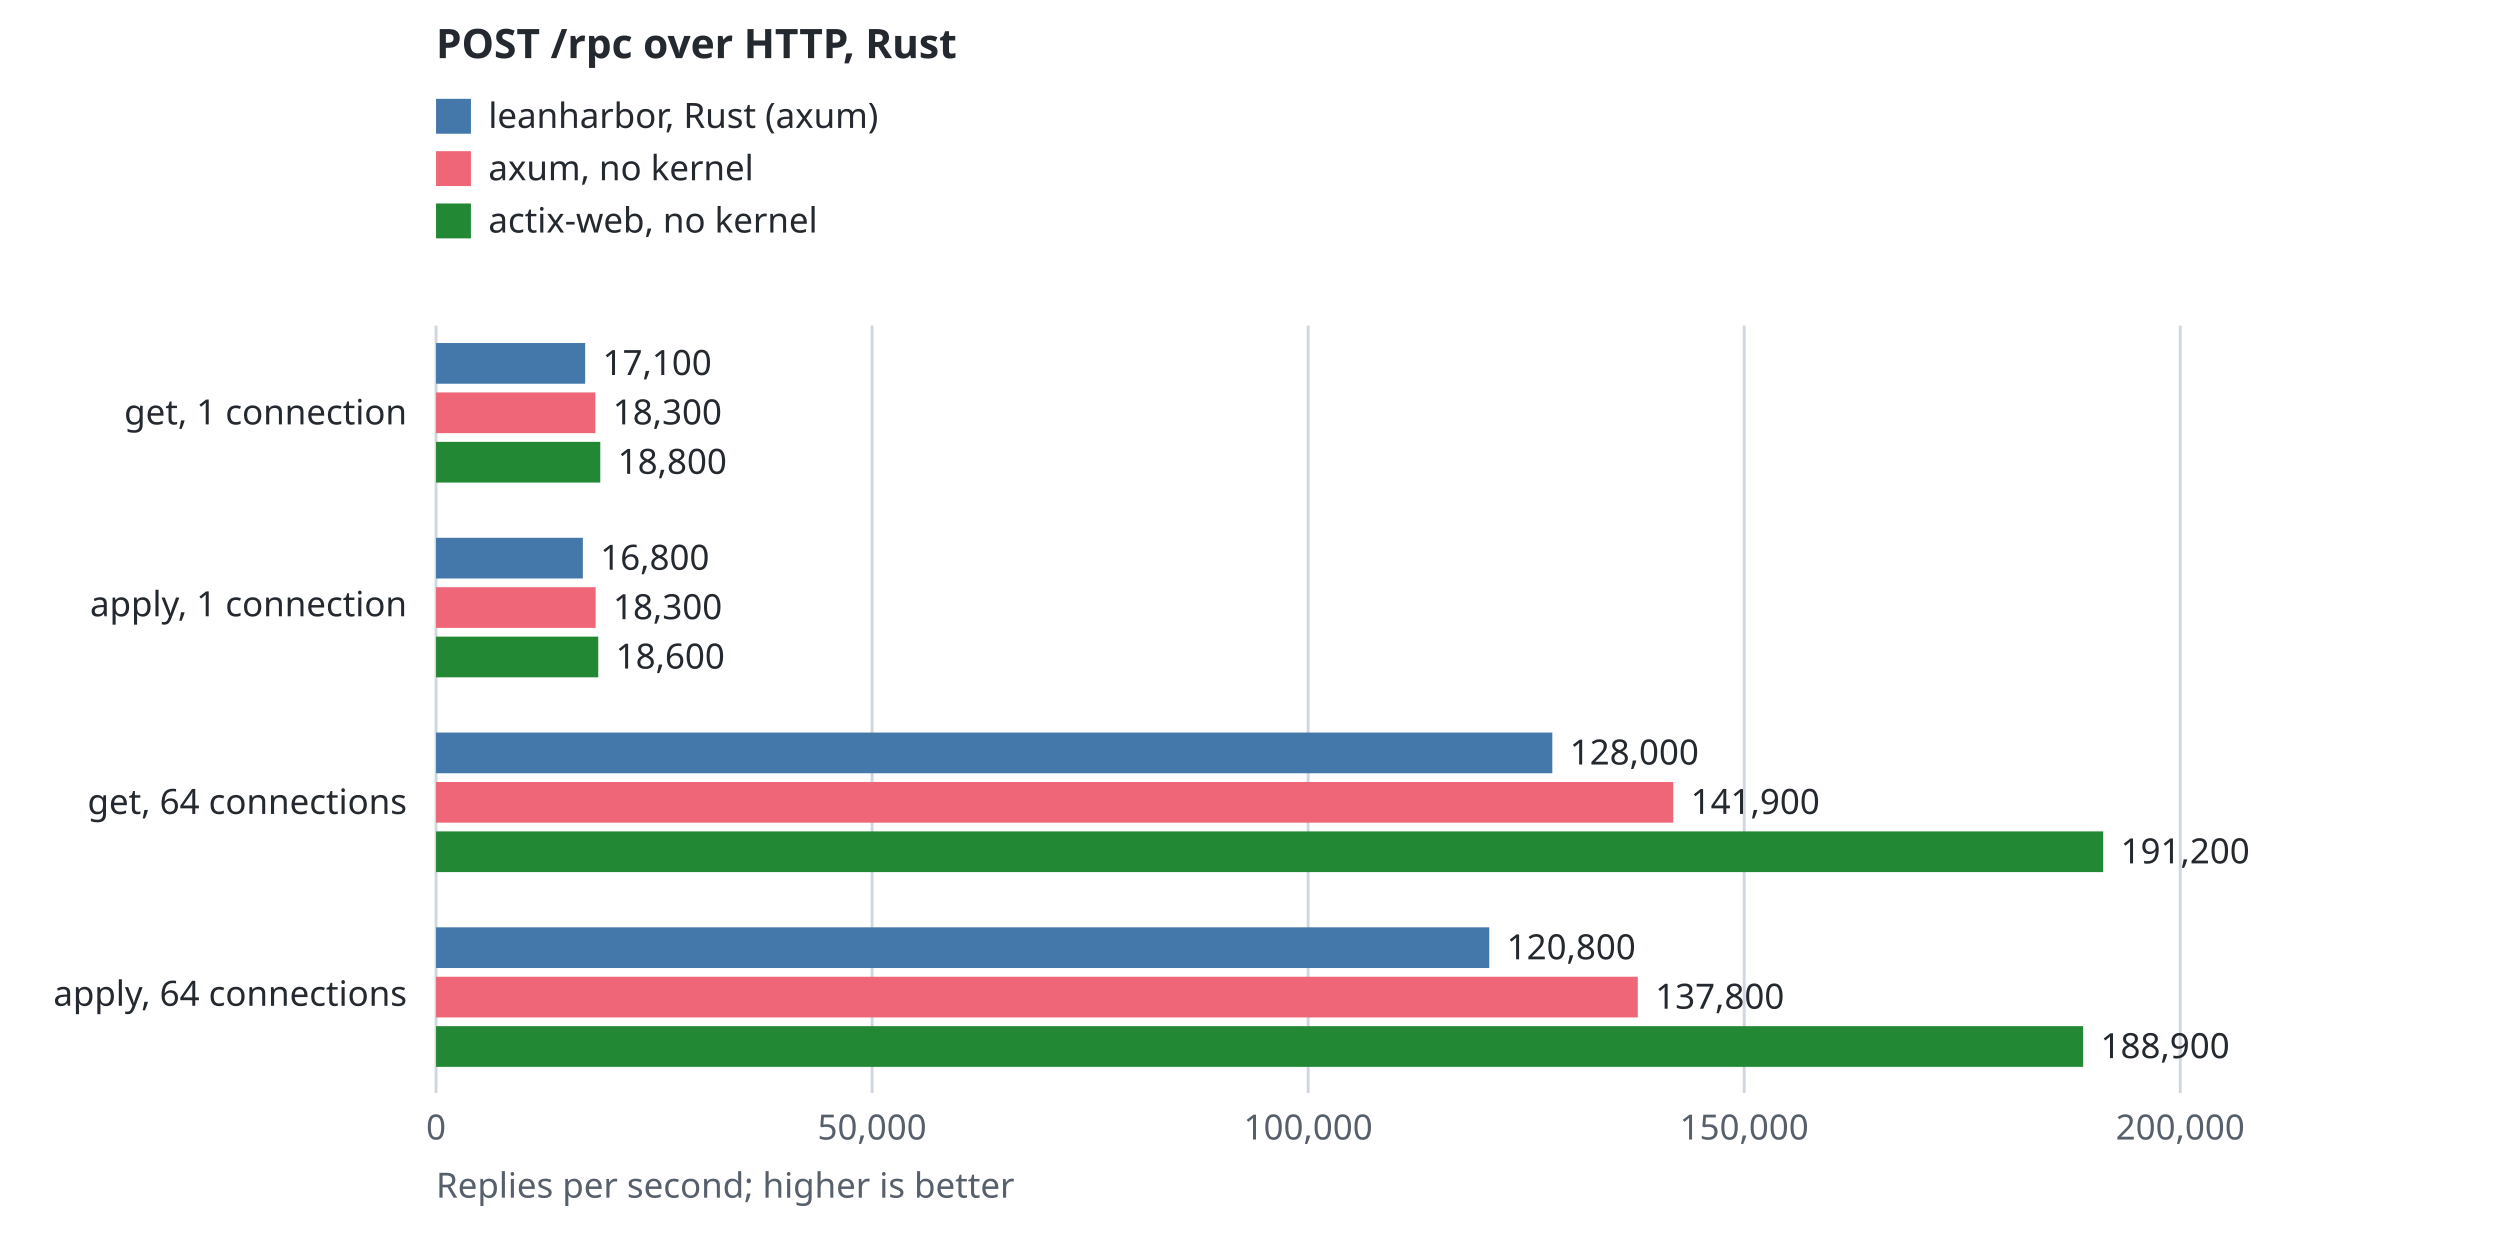
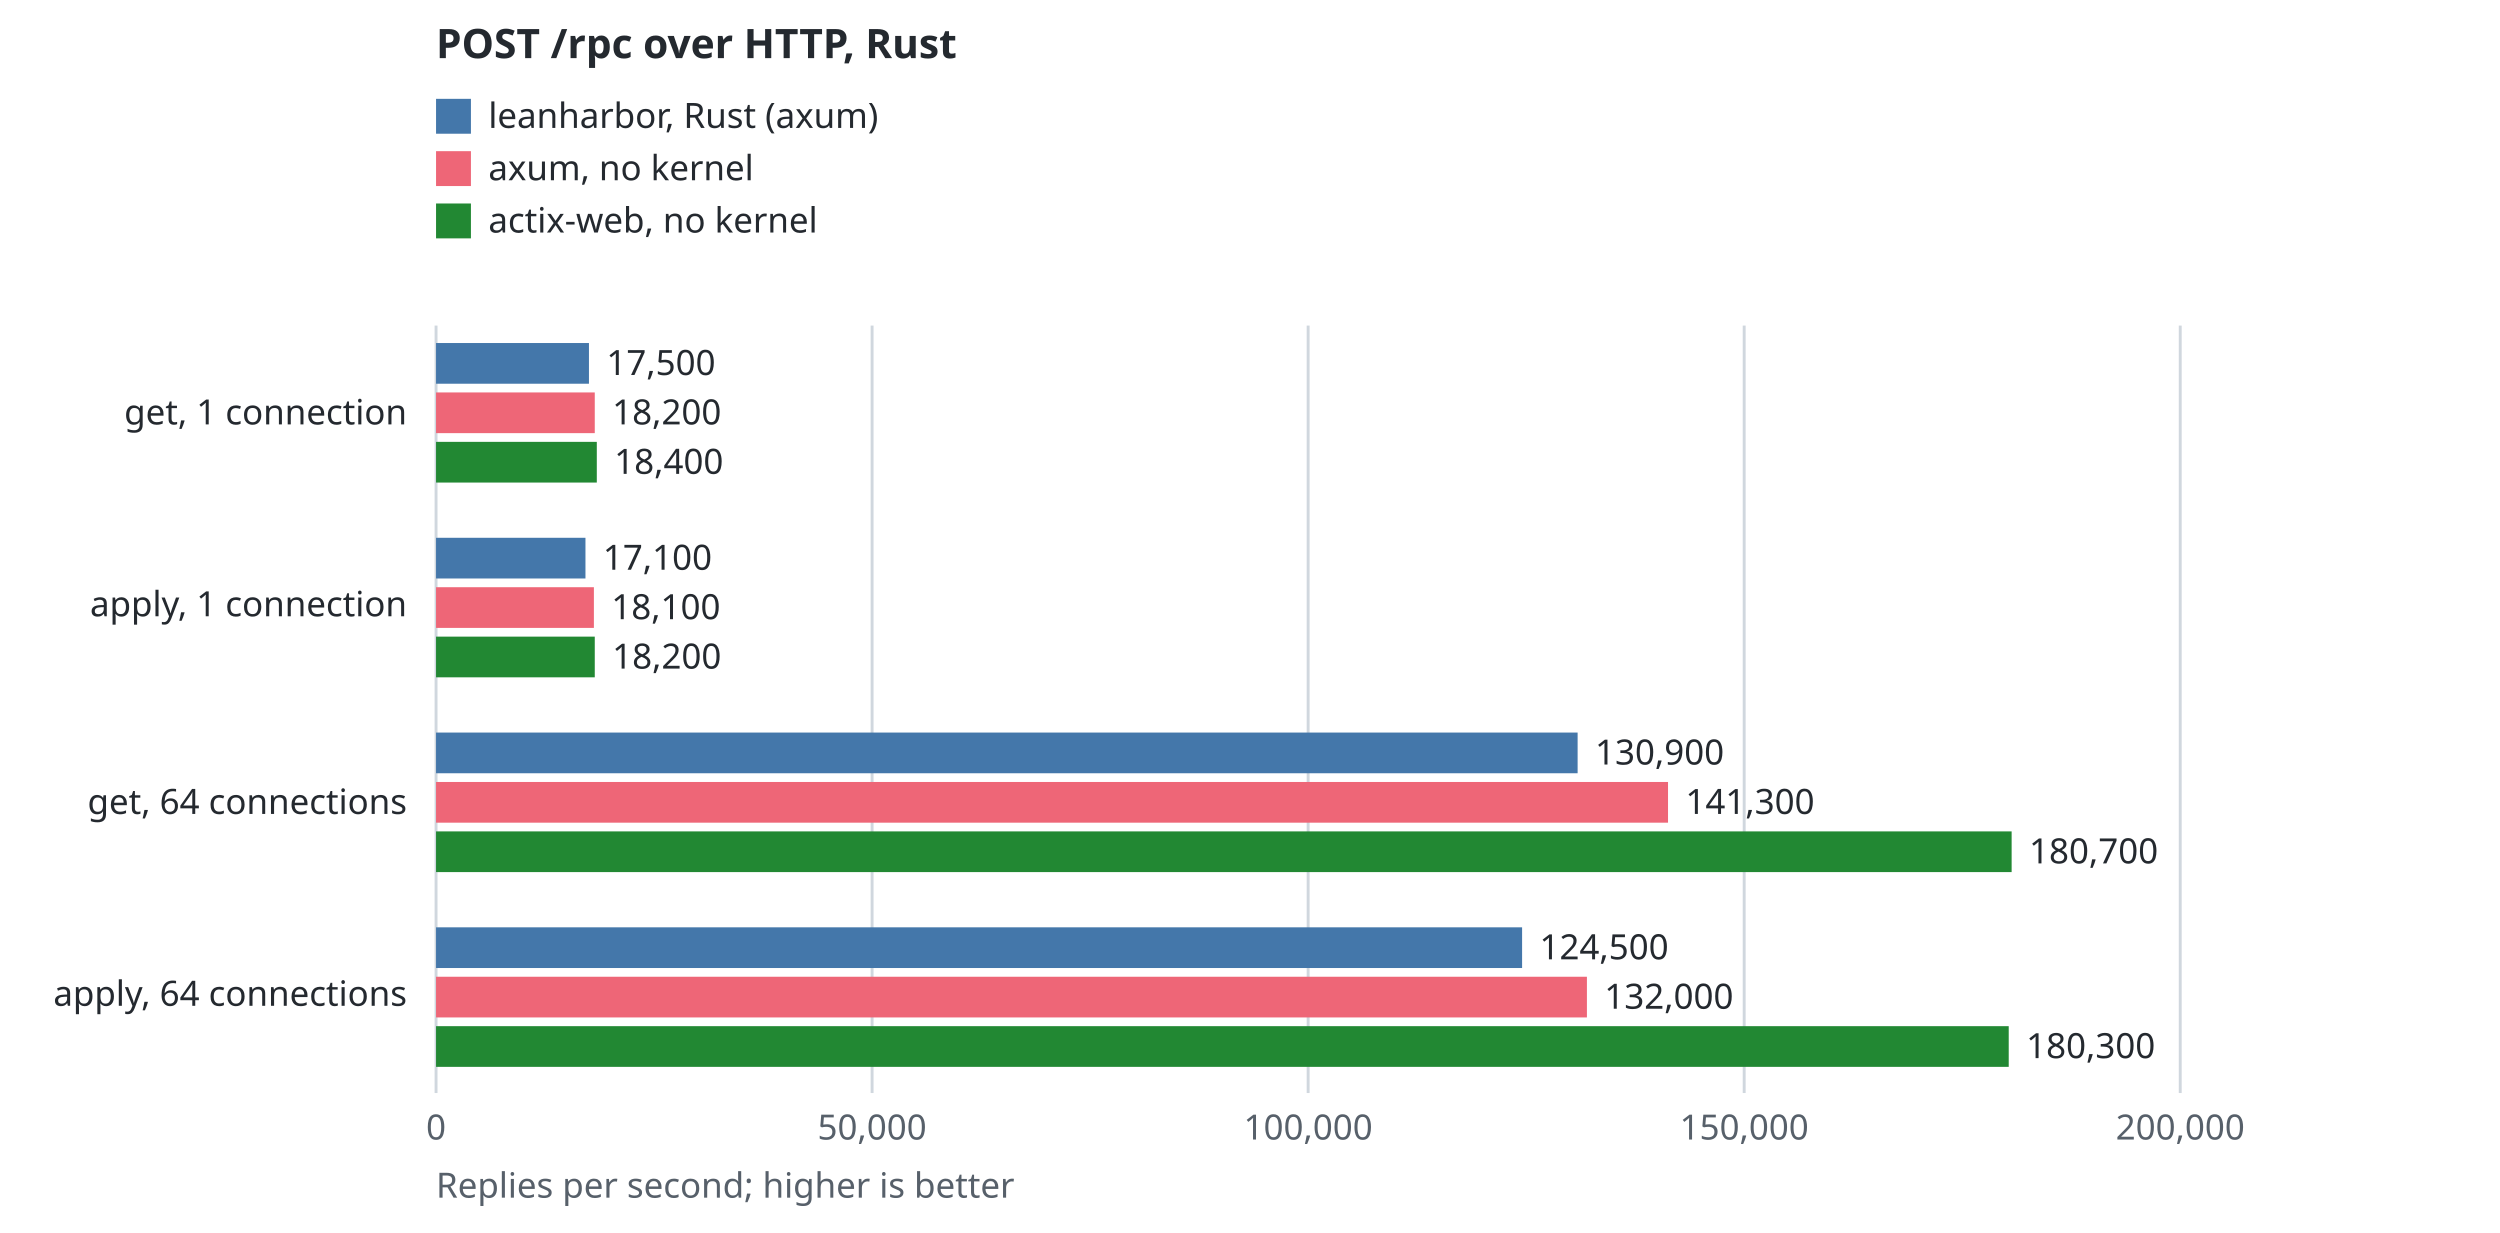
<svg xmlns="http://www.w3.org/2000/svg" viewBox="0 0 860 424" width="860" height="424" role="img">
  <style>text{font-family:system-ui,sans-serif;font-size:12px;fill:#24292f}.title{font-size:14px;font-weight:600}.grid{stroke:#d0d7de}.axis{fill:#57606a}@media(prefers-color-scheme:dark){text{fill:#e6edf3}.grid{stroke:#30363d}.axis{fill:#8b949e}}</style>
  <text class="title" x="150" y="20">POST /rpc over HTTP, Rust</text>
  <rect x="150" y="34" width="12" height="12" fill="#4477aa" />
  <text x="168" y="44">leanharbor, Rust (axum)</text>
  <rect x="150" y="52" width="12" height="12" fill="#ee6677" />
  <text x="168" y="62">axum, no kernel</text>
  <rect x="150" y="70" width="12" height="12" fill="#228833" />
  <text x="168" y="80">actix-web, no kernel</text>
  <line class="grid" x1="150.0" y1="112" x2="150.0" y2="376" />
  <text class="axis" x="150.0" y="392" text-anchor="middle">0</text>
  <line class="grid" x1="300.0" y1="112" x2="300.0" y2="376" />
  <text class="axis" x="300.0" y="392" text-anchor="middle">50,000</text>
  <line class="grid" x1="450.0" y1="112" x2="450.0" y2="376" />
  <text class="axis" x="450.0" y="392" text-anchor="middle">100,000</text>
  <line class="grid" x1="600.0" y1="112" x2="600.0" y2="376" />
  <text class="axis" x="600.0" y="392" text-anchor="middle">150,000</text>
  <line class="grid" x1="750.0" y1="112" x2="750.0" y2="376" />
  <text class="axis" x="750.0" y="392" text-anchor="middle">200,000</text>
  <text class="axis" x="150" y="412">Replies per second; higher is better</text>
-   <rect x="150" y="118" width="51.3" height="14" fill="#4477aa" />
-   <text x="207.3" y="129">17,100</text>
-   <rect x="150" y="135" width="54.8" height="14" fill="#ee6677" />
-   <text x="210.8" y="146">18,300</text>
-   <rect x="150" y="152" width="56.5" height="14" fill="#228833" />
-   <text x="212.5" y="163">18,800</text>
+   <rect x="150" y="118" width="52.6" height="14" fill="#4477aa" />
+   <text x="208.6" y="129">17,500</text>
+   <rect x="150" y="135" width="54.6" height="14" fill="#ee6677" />
+   <text x="210.6" y="146">18,200</text>
+   <rect x="150" y="152" width="55.3" height="14" fill="#228833" />
+   <text x="211.3" y="163">18,400</text>
  <text x="140" y="146" text-anchor="end">get, 1 connection</text>
-   <rect x="150" y="185" width="50.5" height="14" fill="#4477aa" />
-   <text x="206.5" y="196">16,800</text>
-   <rect x="150" y="202" width="54.9" height="14" fill="#ee6677" />
-   <text x="210.9" y="213">18,300</text>
-   <rect x="150" y="219" width="55.8" height="14" fill="#228833" />
-   <text x="211.8" y="230">18,600</text>
+   <rect x="150" y="185" width="51.4" height="14" fill="#4477aa" />
+   <text x="207.4" y="196">17,100</text>
+   <rect x="150" y="202" width="54.3" height="14" fill="#ee6677" />
+   <text x="210.3" y="213">18,100</text>
+   <rect x="150" y="219" width="54.6" height="14" fill="#228833" />
+   <text x="210.6" y="230">18,200</text>
  <text x="140" y="212" text-anchor="end">apply, 1 connection</text>
-   <rect x="150" y="252" width="384.0" height="14" fill="#4477aa" />
-   <text x="540.0" y="263">128,000</text>
-   <rect x="150" y="269" width="425.6" height="14" fill="#ee6677" />
-   <text x="581.6" y="280">141,900</text>
-   <rect x="150" y="286" width="573.5" height="14" fill="#228833" />
-   <text x="729.5" y="297">191,200</text>
+   <rect x="150" y="252" width="392.7" height="14" fill="#4477aa" />
+   <text x="548.7" y="263">130,900</text>
+   <rect x="150" y="269" width="423.8" height="14" fill="#ee6677" />
+   <text x="579.8" y="280">141,300</text>
+   <rect x="150" y="286" width="542.0" height="14" fill="#228833" />
+   <text x="698.0" y="297">180,700</text>
  <text x="140" y="280" text-anchor="end">get, 64 connections</text>
-   <rect x="150" y="319" width="362.3" height="14" fill="#4477aa" />
-   <text x="518.3" y="330">120,800</text>
-   <rect x="150" y="336" width="413.4" height="14" fill="#ee6677" />
-   <text x="569.4" y="347">137,800</text>
-   <rect x="150" y="353" width="566.6" height="14" fill="#228833" />
-   <text x="722.6" y="364">188,900</text>
+   <rect x="150" y="319" width="373.6" height="14" fill="#4477aa" />
+   <text x="529.6" y="330">124,500</text>
+   <rect x="150" y="336" width="395.9" height="14" fill="#ee6677" />
+   <text x="551.9" y="347">132,000</text>
+   <rect x="150" y="353" width="541.0" height="14" fill="#228833" />
+   <text x="697.0" y="364">180,300</text>
  <text x="140" y="346" text-anchor="end">apply, 64 connections</text>
</svg>
